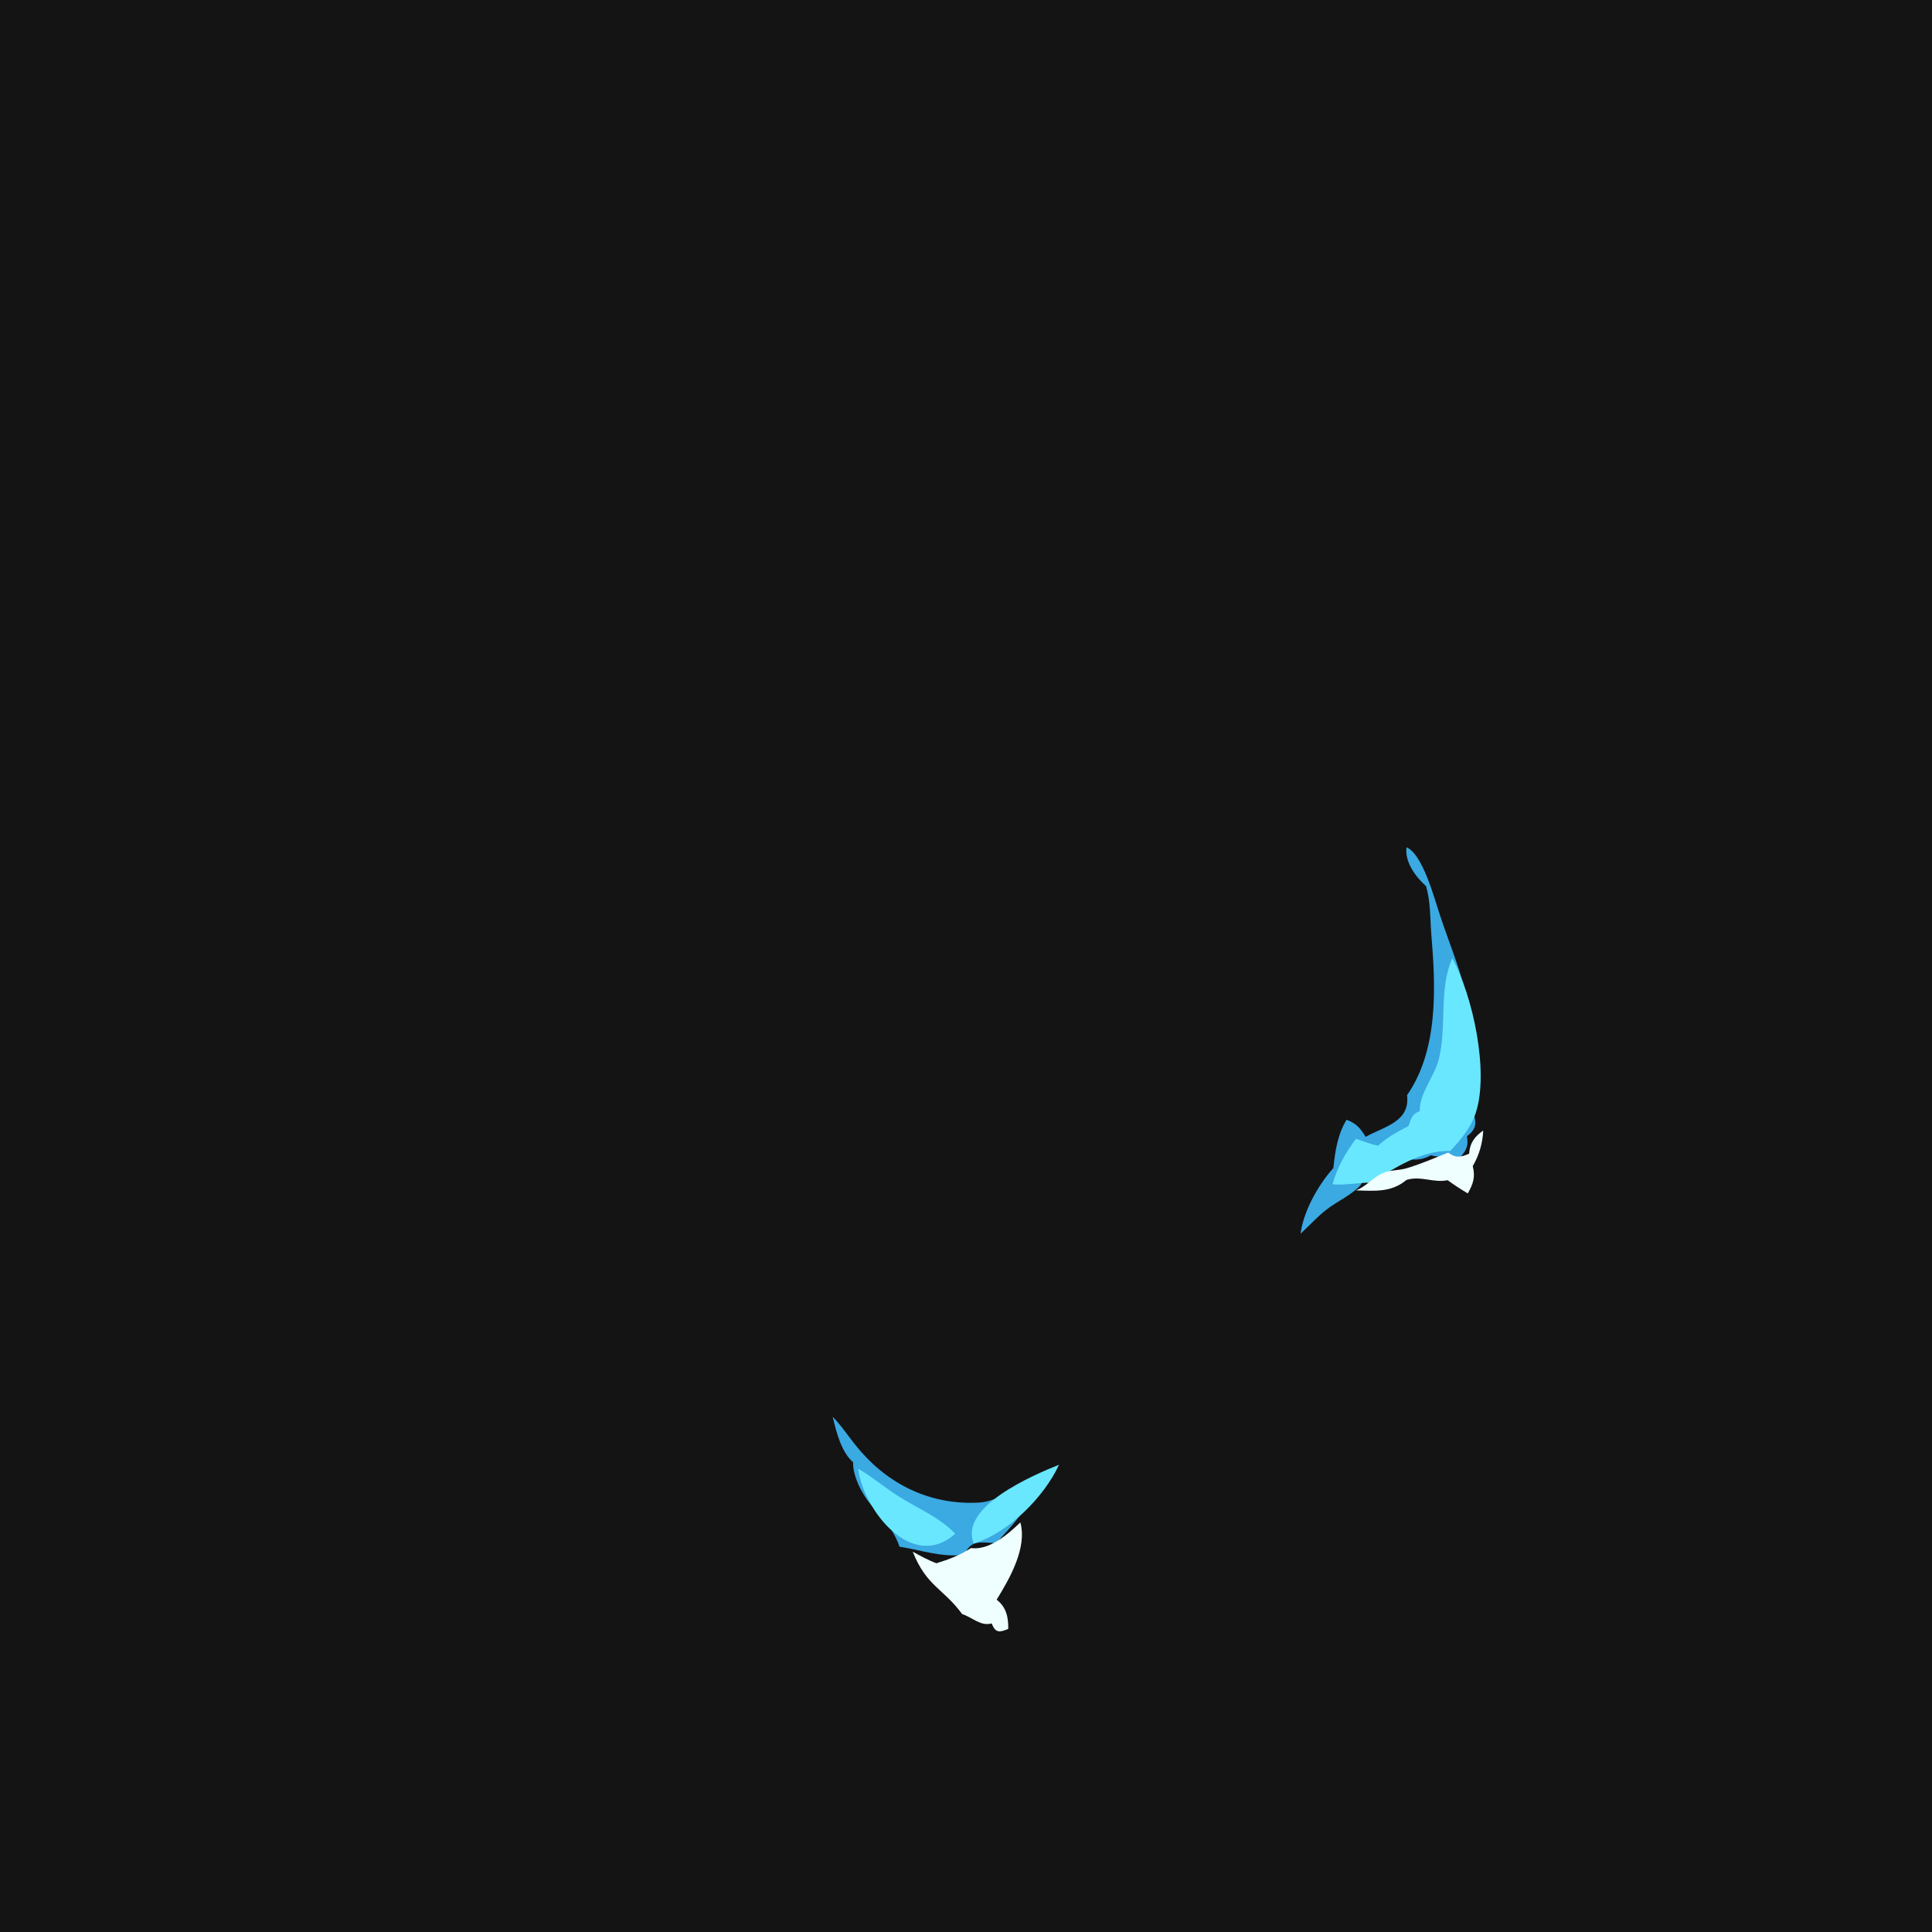
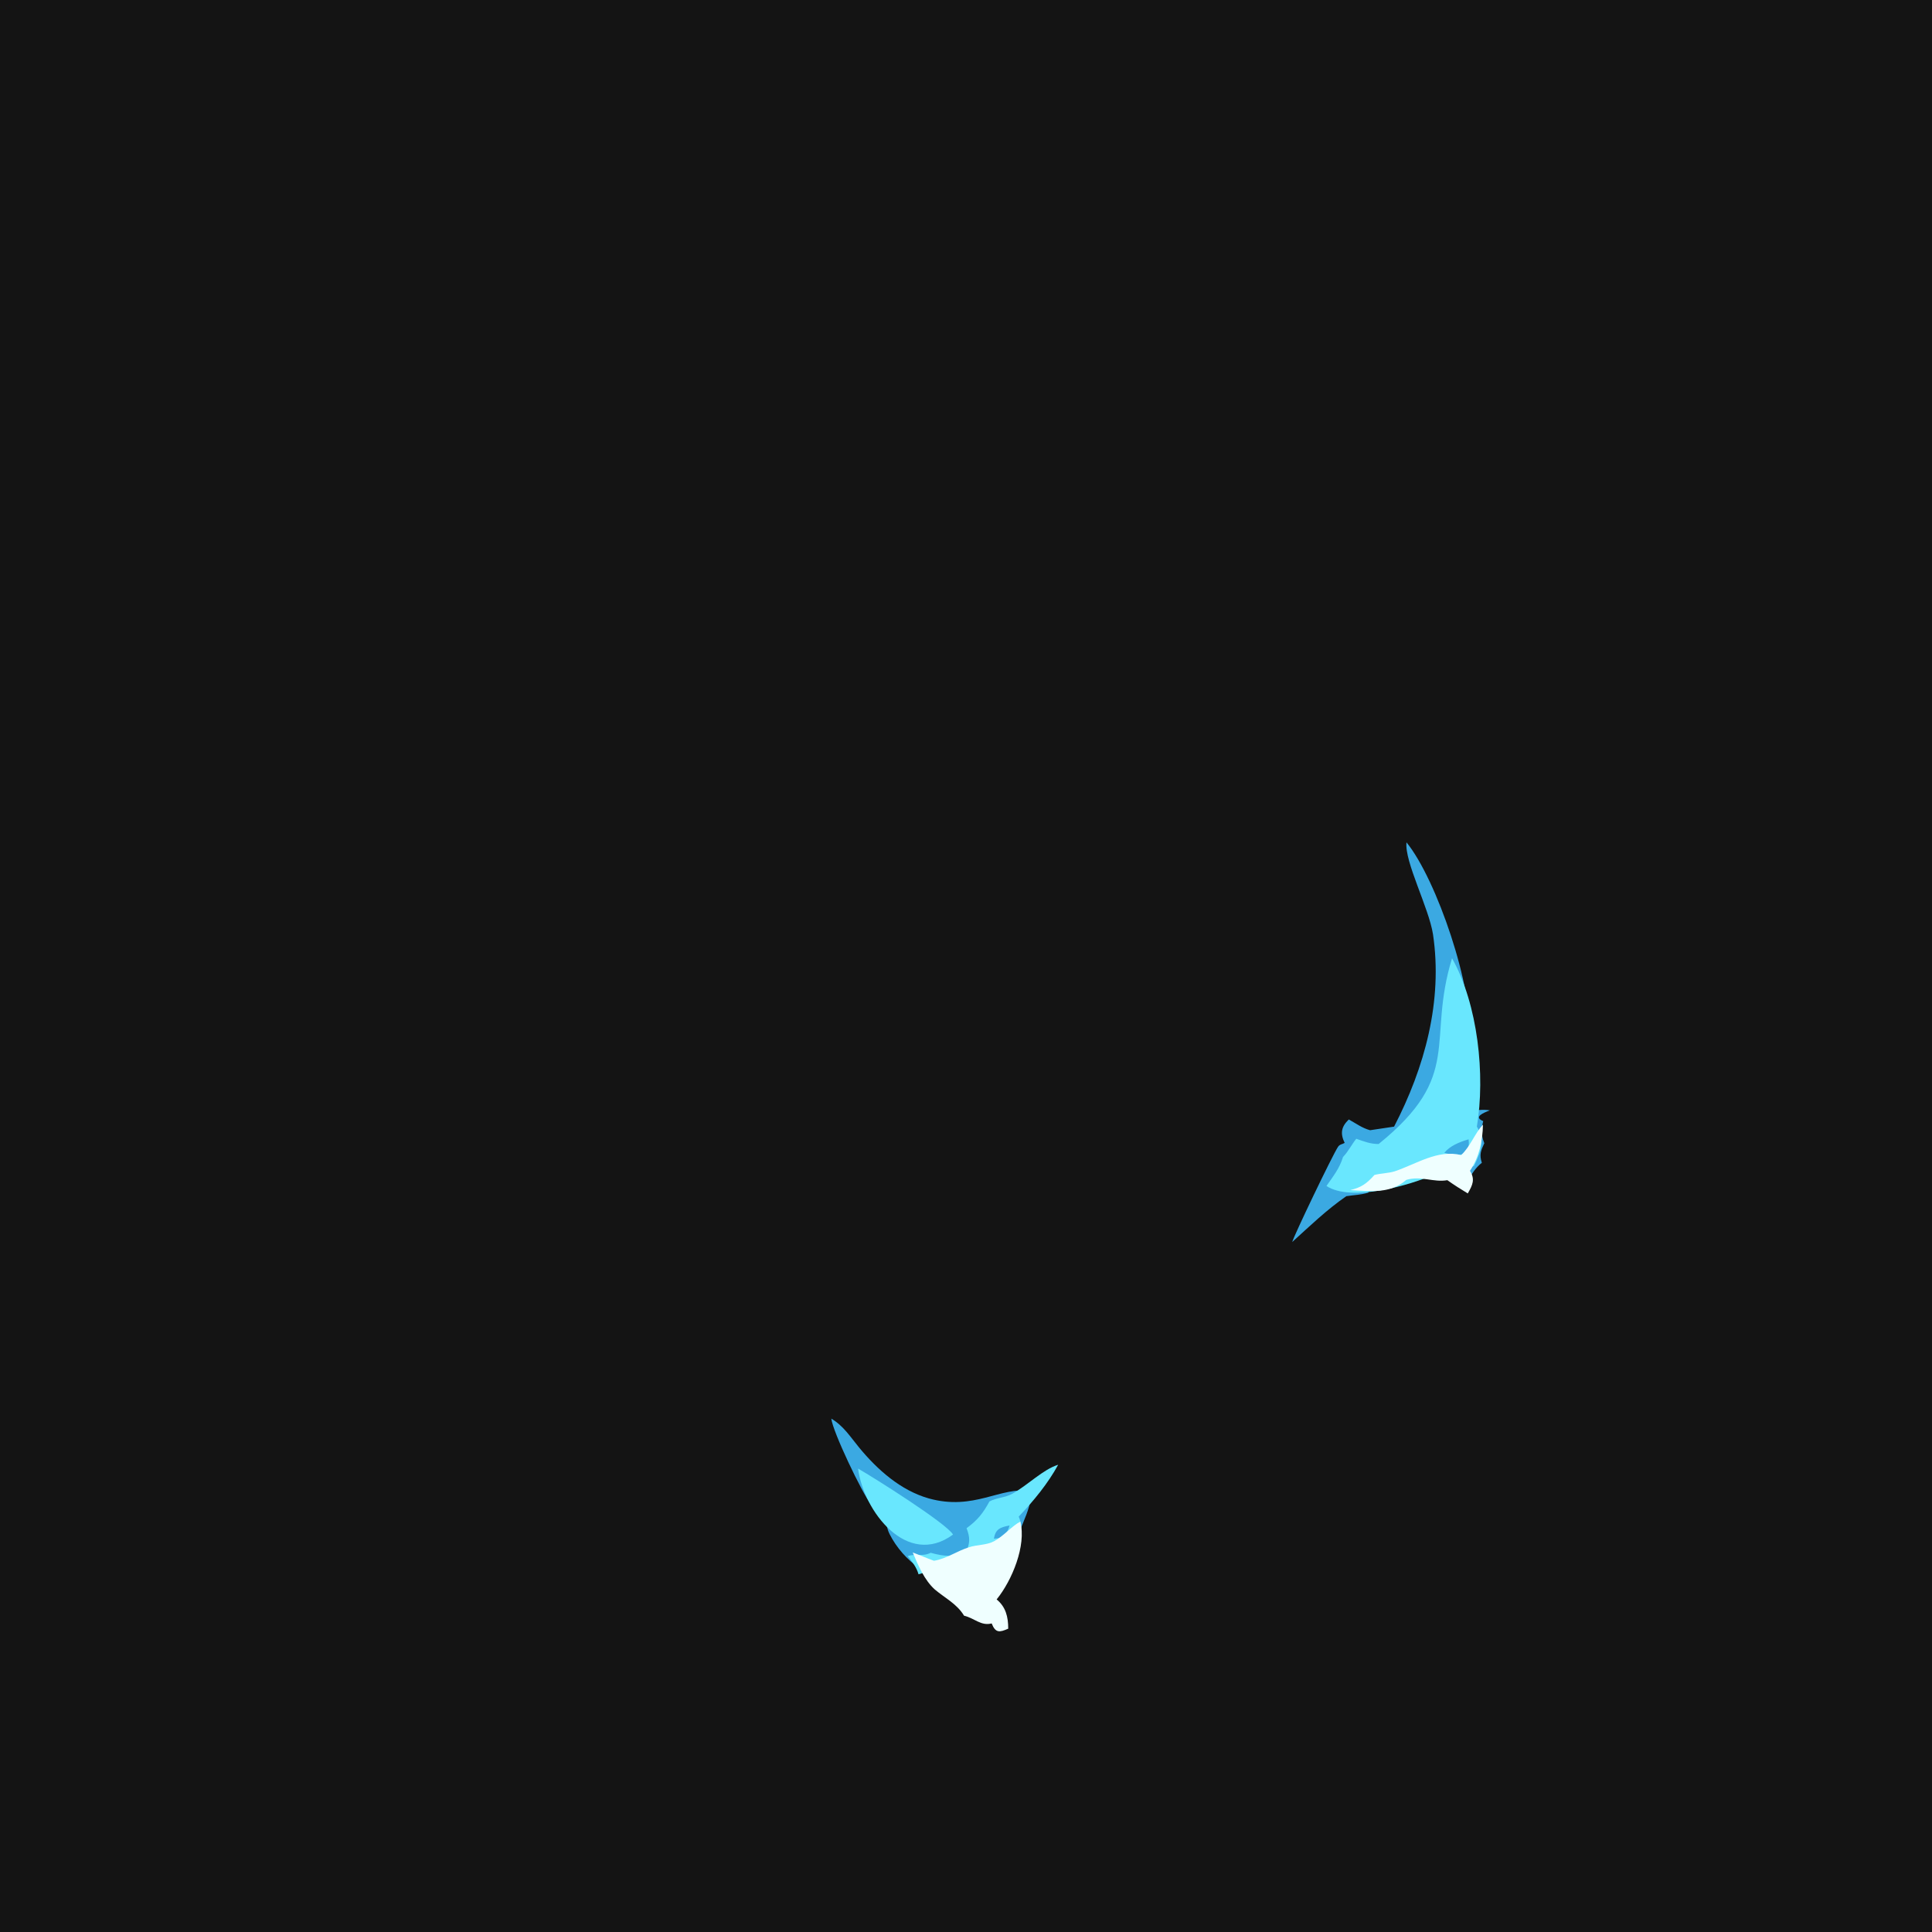
<svg xmlns="http://www.w3.org/2000/svg" width="700" height="700" viewBox="0 0 700 700">
  <rect width="700" height="700" fill="#141414" />
-   <path fill="#3ba9e2" fill-rule="evenodd" d="M471.2,447.0 C472.3,438.9 477.4,429.6 483.1,423.2 C483.7,417.3 484.7,410.8 487.9,405.7 C491.3,407.0 492.9,408.7 494.8,411.9 C501.4,408.2 511.0,406.5 509.8,396.8 C521.2,380.4 520.2,357.7 518.6,338.6 C518.1,332.5 518.4,327.0 516.7,321.1 C512.8,317.6 508.9,312.2 509.6,307.0 C515.5,309.4 519.7,325.6 521.9,332.1 C527.8,349.8 535.7,365.8 532.1,384.9 C530.6,392.4 526.2,398.6 524.0,405.3 C526.9,404.3 530.0,402.8 532.9,401.7 C535.2,405.9 535.4,408.8 531.5,411.7 C532.1,415.1 531.4,416.6 529.1,419.3 C525.4,419.5 522.0,419.4 518.4,418.6 C515.0,420.5 512.1,420.4 508.3,419.6 C504.0,423.0 500.6,425.8 495.1,424.6 C494.3,426.2 493.9,428.4 492.6,429.8 C489.3,433.2 484.4,435.3 480.7,438.2 C477.3,440.8 474.4,444.1 471.2,447.0Z M325.9,560.4 C324.8,556.7 322.1,553.4 320.8,549.6 C315.0,546.8 308.8,536.2 309.1,529.8 C304.8,526.1 303.0,518.8 301.7,513.3 C305.4,517.1 308.4,522.0 312.0,526.0 C323.0,538.6 338.2,545.4 354.8,544.4 C361.8,544.0 367.5,538.6 373.7,538.3 C373.2,546.6 366.3,553.1 360.9,559.1 C355.7,558.9 351.5,557.7 349.5,563.4 C340.3,564.2 334.3,561.7 325.9,560.4Z" />
-   <path fill="#69e7fe" fill-rule="evenodd" d="M482.8,429.1 C484.3,423.4 487.7,417.3 491.3,412.6 C493.9,413.5 496.7,414.6 499.3,415.1 C502.8,411.9 506.4,410.0 510.3,408.0 C511.4,405.1 511.6,403.6 514.4,402.6 C514.2,396.2 519.7,390.1 521.3,383.8 C524.3,371.9 521.2,358.3 526.2,347.2 C533.6,360.7 539.6,388.3 534.7,403.2 C533.0,408.5 529.3,412.9 525.5,417.0 C514.7,416.8 505.5,423.2 496.5,428.5 C491.9,428.5 487.3,429.5 482.8,429.1Z M352.8,559.2 C347.4,546.0 374.0,534.6 383.7,530.7 C378.4,542.3 365.2,555.6 352.8,559.2Z M310.9,532.1 C315.9,535.0 320.5,538.9 325.5,542.1 C332.5,546.6 340.3,549.6 346.1,555.7 C330.4,569.7 312.8,547.0 310.9,532.1Z" />
-   <path fill="#efffff" fill-rule="evenodd" d="M531.8,432.4 C529.3,430.9 526.8,429.3 524.5,427.6 C519.4,428.7 514.9,425.9 509.6,427.5 C504.1,432.1 498.2,431.5 491.3,431.3 C494.9,430.0 497.4,426.6 501.1,425.0 C503.7,423.9 506.5,424.1 509.2,423.4 C514.5,421.9 519.7,419.6 524.7,417.6 C527.5,419.6 529.0,419.4 532.3,418.0 C532.6,413.8 534.5,411.7 537.4,409.6 C537.2,414.2 535.9,418.6 533.6,422.5 C534.6,426.4 533.8,428.9 531.8,432.4Z M359.3,588.2 C355.3,589.3 352.5,586.1 348.6,584.8 C341.8,575.5 335.7,574.8 330.7,562.2 C333.4,563.7 336.3,565.3 339.3,566.4 C343.8,565.0 347.8,563.5 351.8,560.9 C358.4,561.8 365.2,555.9 369.7,551.6 C372.2,560.8 365.9,571.8 361.1,579.6 C364.5,582.2 365.4,585.8 365.3,590.2 C362.1,591.5 360.7,591.7 359.3,588.2Z" />
+   <path fill="#3ba9e2" fill-rule="evenodd" d="M468.2,450.0 C468.8,447.7 482.8,418.5 484.8,415.5 C485.4,414.6 486.3,414.6 487.2,414.1 C485.5,410.6 486.0,408.2 488.7,405.6 C491.4,407.1 493.5,408.7 496.4,409.5 C499.3,409.1 502.2,408.6 505.1,408.2 C516.2,386.8 522.8,362.7 519.2,338.5 C517.7,328.9 508.8,312.1 509.6,305.2 C520.6,318.7 534.0,358.4 532.3,375.9 C531.4,386.2 526.4,395.1 524.1,404.3 C529.0,403.5 535.1,401.5 539.8,402.3 C537.5,403.2 533.7,404.7 537.4,406.2 C536.6,409.3 536.6,411.2 537.8,414.2 C536.6,416.8 535.9,418.3 536.9,421.3 C534.6,423.1 533.3,425.3 532.1,427.4 C527.8,428.5 522.4,426.6 517.5,426.5 C514.7,423.9 512.1,421.7 509.8,418.6 C505.6,422.1 499.5,424.8 494.1,425.4 C494.8,428.7 496.3,429.1 495.8,432.1 C493.3,432.9 490.4,433.0 487.8,433.4 C480.7,438.3 474.6,444.2 468.2,450.0Z M348.8,573.5 C337.7,573.3 327.3,565.7 322.3,555.8 C321.2,553.6 321.0,551.0 320.2,548.7 C318.5,547.8 316.9,546.9 315.7,545.3 C312.3,540.9 301.7,518.7 301.2,514.0 C305.6,516.6 308.1,520.6 311.3,524.5 C317.9,532.5 326.3,540.0 336.5,542.9 C353.0,547.5 362.4,538.5 373.6,540.2 C373.9,548.0 367.8,555.2 367.3,562.9 C362.9,565.0 359.5,571.3 354.6,568.0 C352.5,570.2 351.4,572.3 348.8,573.5Z" />
+   <path fill="#69e7fe" fill-rule="evenodd" d="M480.6,429.7 C483.1,426.1 485.3,423.4 486.6,419.2 C488.6,417.1 489.7,414.7 491.4,412.6 C494.3,413.6 496.5,414.5 499.5,414.5 C530.4,389.5 516.8,377.5 526.1,347.2 C535.5,363.9 538.2,389.6 535.1,408.2 C538.1,413.1 536.6,417.2 534.1,422.4 C529.5,424.4 525.1,427.1 520.2,425.3 C511.0,429.5 489.5,435.6 480.6,429.7Z M532.1,412.8 C528.7,413.8 525.3,415.2 523.3,417.7 C528.4,419.1 532.9,419.2 532.1,412.8Z M332.8,570.4 C332.1,567.9 330.6,566.0 328.9,563.8 C331.9,562.8 334.2,564.1 337.2,562.6 C341.9,563.9 345.6,564.3 350.0,562.4 C351.5,559.1 351.5,557.0 350.2,553.7 C354.3,550.7 356.2,548.2 358.5,544.0 C361.1,542.6 364.1,542.7 366.8,541.2 C372.4,538.1 377.9,532.4 383.4,530.7 C379.7,537.5 374.5,543.8 369.1,549.5 C373.4,559.3 361.5,565.6 354.3,569.2 C352.0,568.3 349.2,567.6 346.8,566.5 C342.2,567.7 337.4,569.0 332.8,570.4Z M310.9,532.1 C316.7,535.4 343.0,552.0 345.3,556.0 C328.7,568.2 312.9,547.6 310.9,532.1Z M365.8,552.7 C362.2,553.4 360.7,554.1 360.1,557.5 C363.6,557.3 364.7,556.2 365.8,552.7Z" />
+   <path fill="#efffff" fill-rule="evenodd" d="M531.8,432.4 C529.3,430.9 526.8,429.3 524.4,427.6 C519.4,428.5 514.9,425.9 509.5,427.5 C503.8,432.6 496.5,431.6 489.2,431.2 C493.3,430.2 495.1,428.9 498.0,425.7 C500.4,425.1 503.0,425.1 505.3,424.4 C513.3,421.7 520.9,416.4 529.4,418.5 C532.7,415.5 534.4,410.5 537.3,407.5 C537.2,413.4 535.9,419.3 532.6,424.2 C534.5,427.3 533.6,429.3 531.8,432.4Z M359.3,588.2 C355.4,589.2 353.1,586.3 349.3,585.4 C346.7,581.1 342.5,579.1 338.7,575.9 C334.9,572.5 332.6,567.0 330.7,562.5 C332.9,563.3 335.9,564.6 338.4,565.5 C343.1,564.7 346.6,562.0 351.1,560.6 C354.1,559.6 357.4,559.9 360.2,558.4 C363.7,556.5 366.6,552.9 369.7,551.3 C371.9,560.0 366.7,572.6 361.1,579.5 C364.4,582.2 365.3,585.8 365.3,590.1 C362.1,591.5 360.7,591.7 359.3,588.2Z" />
</svg>
